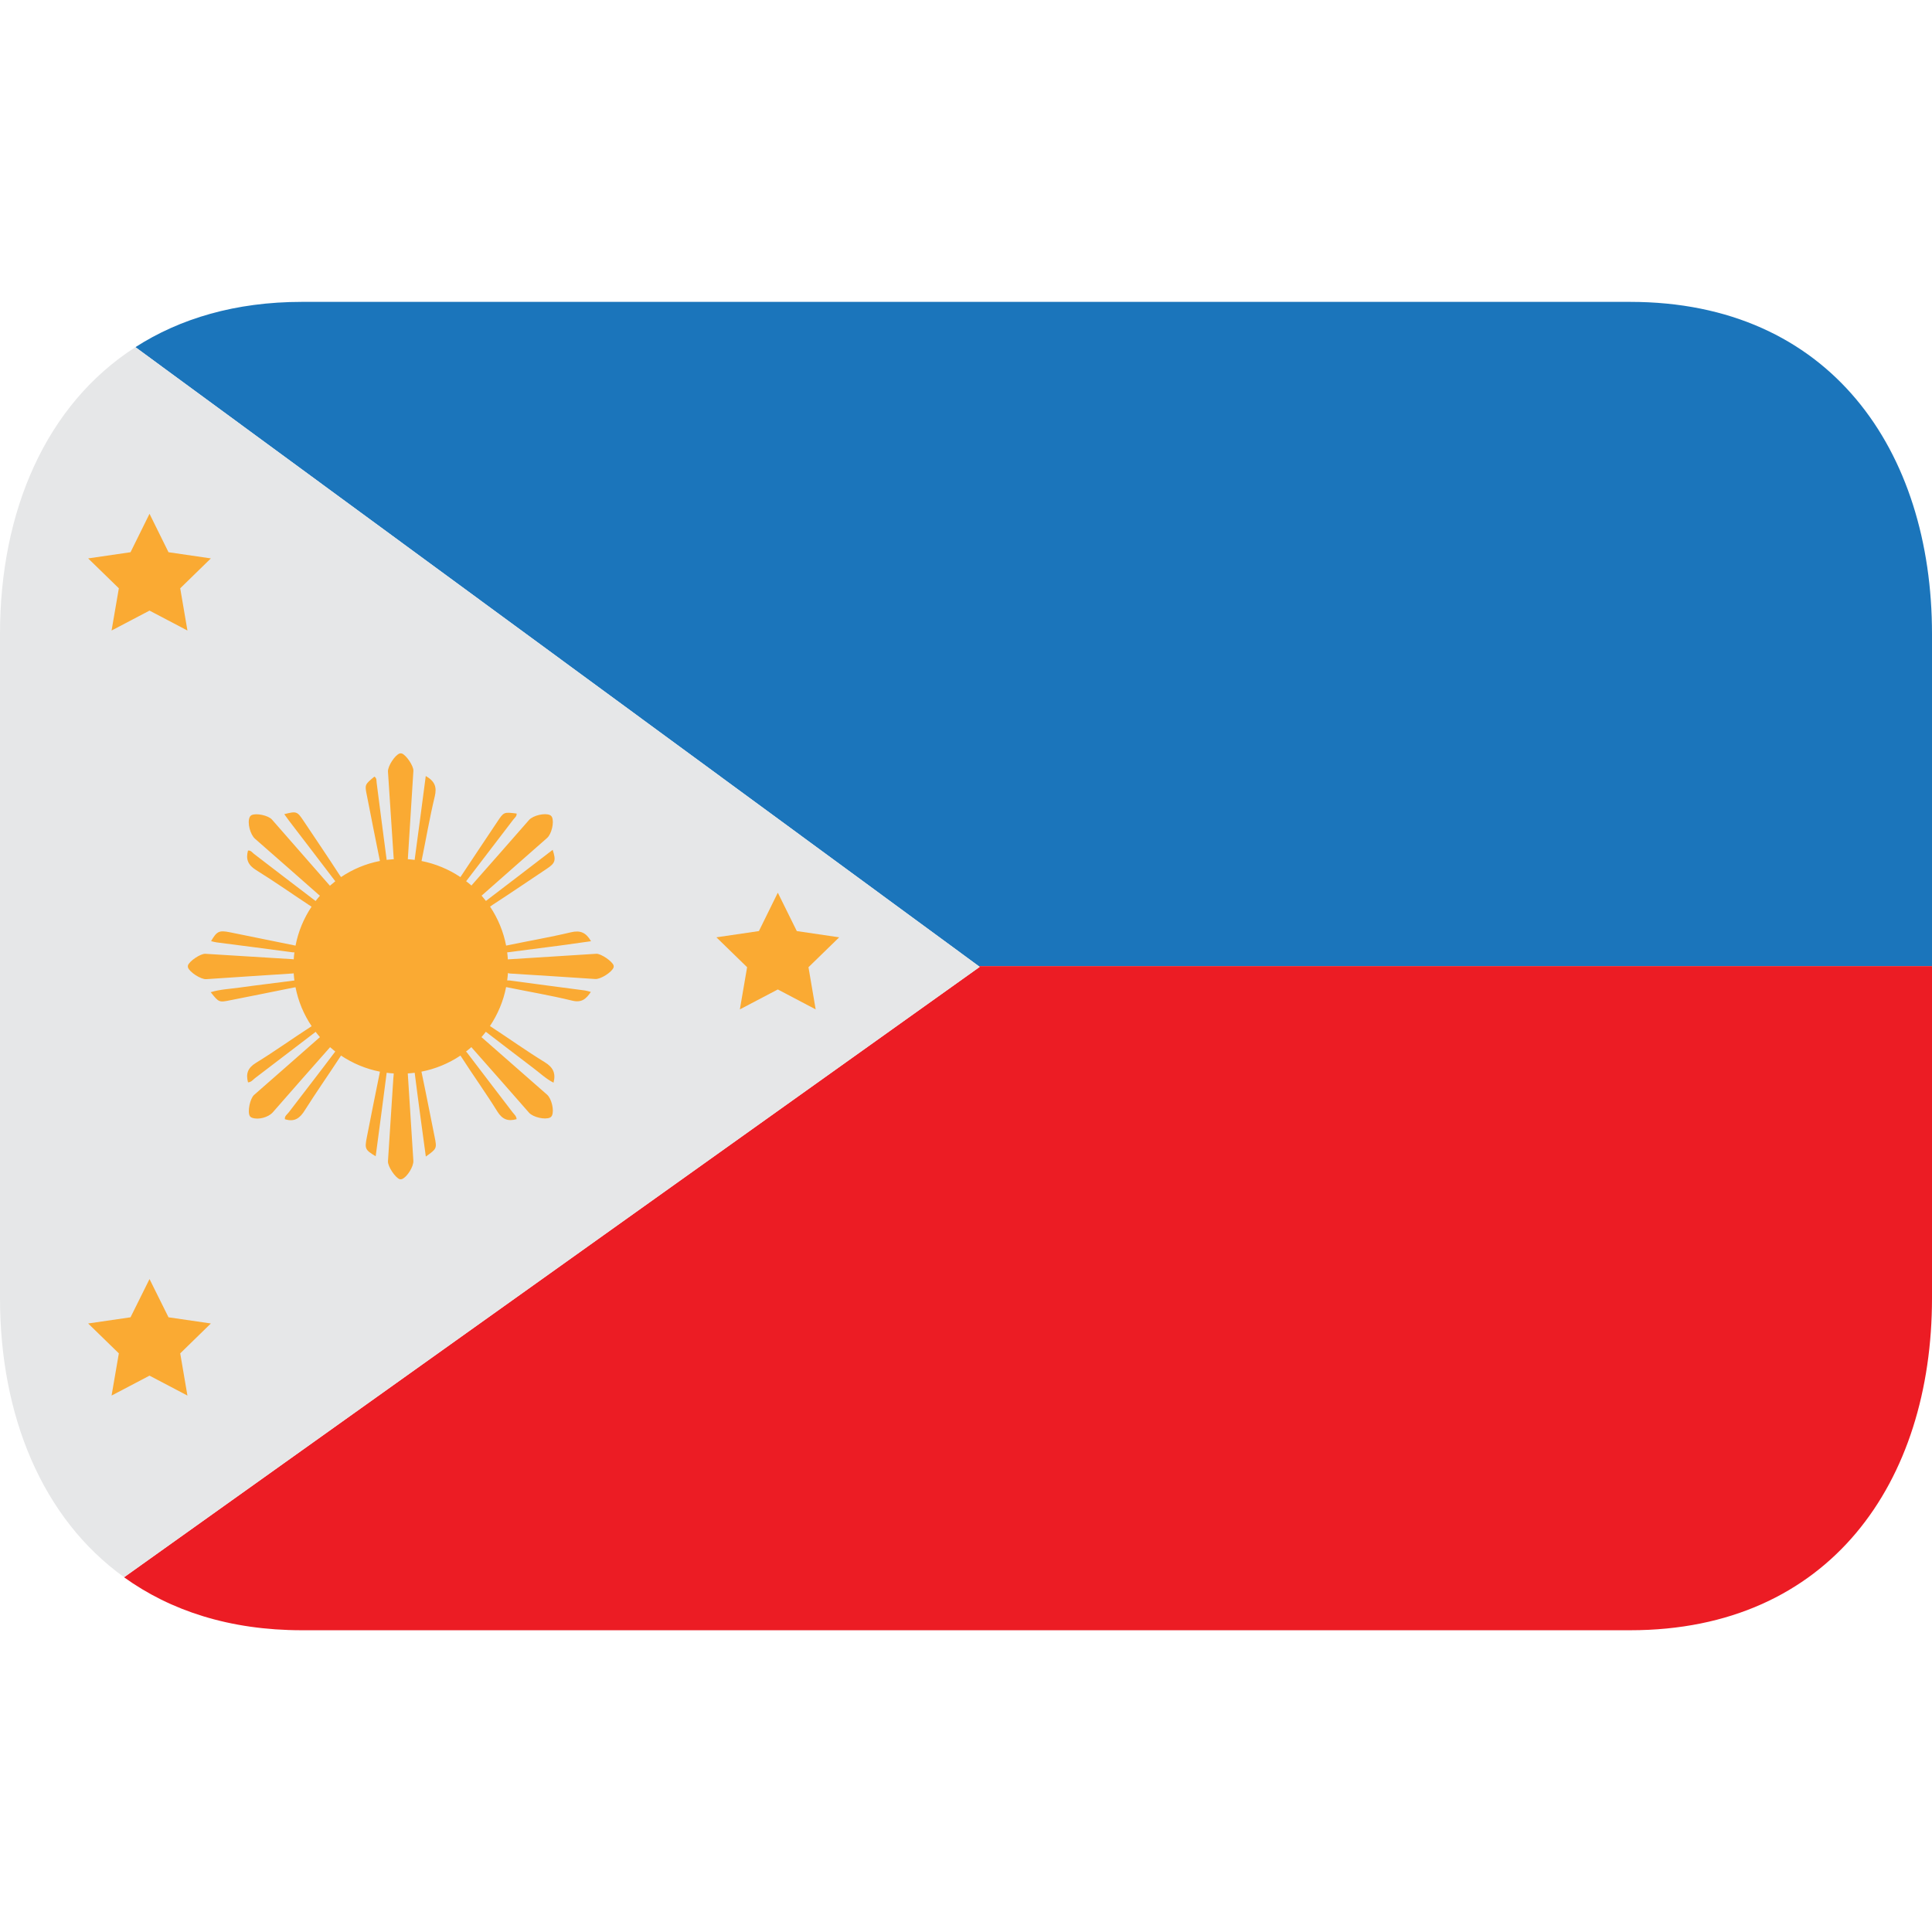
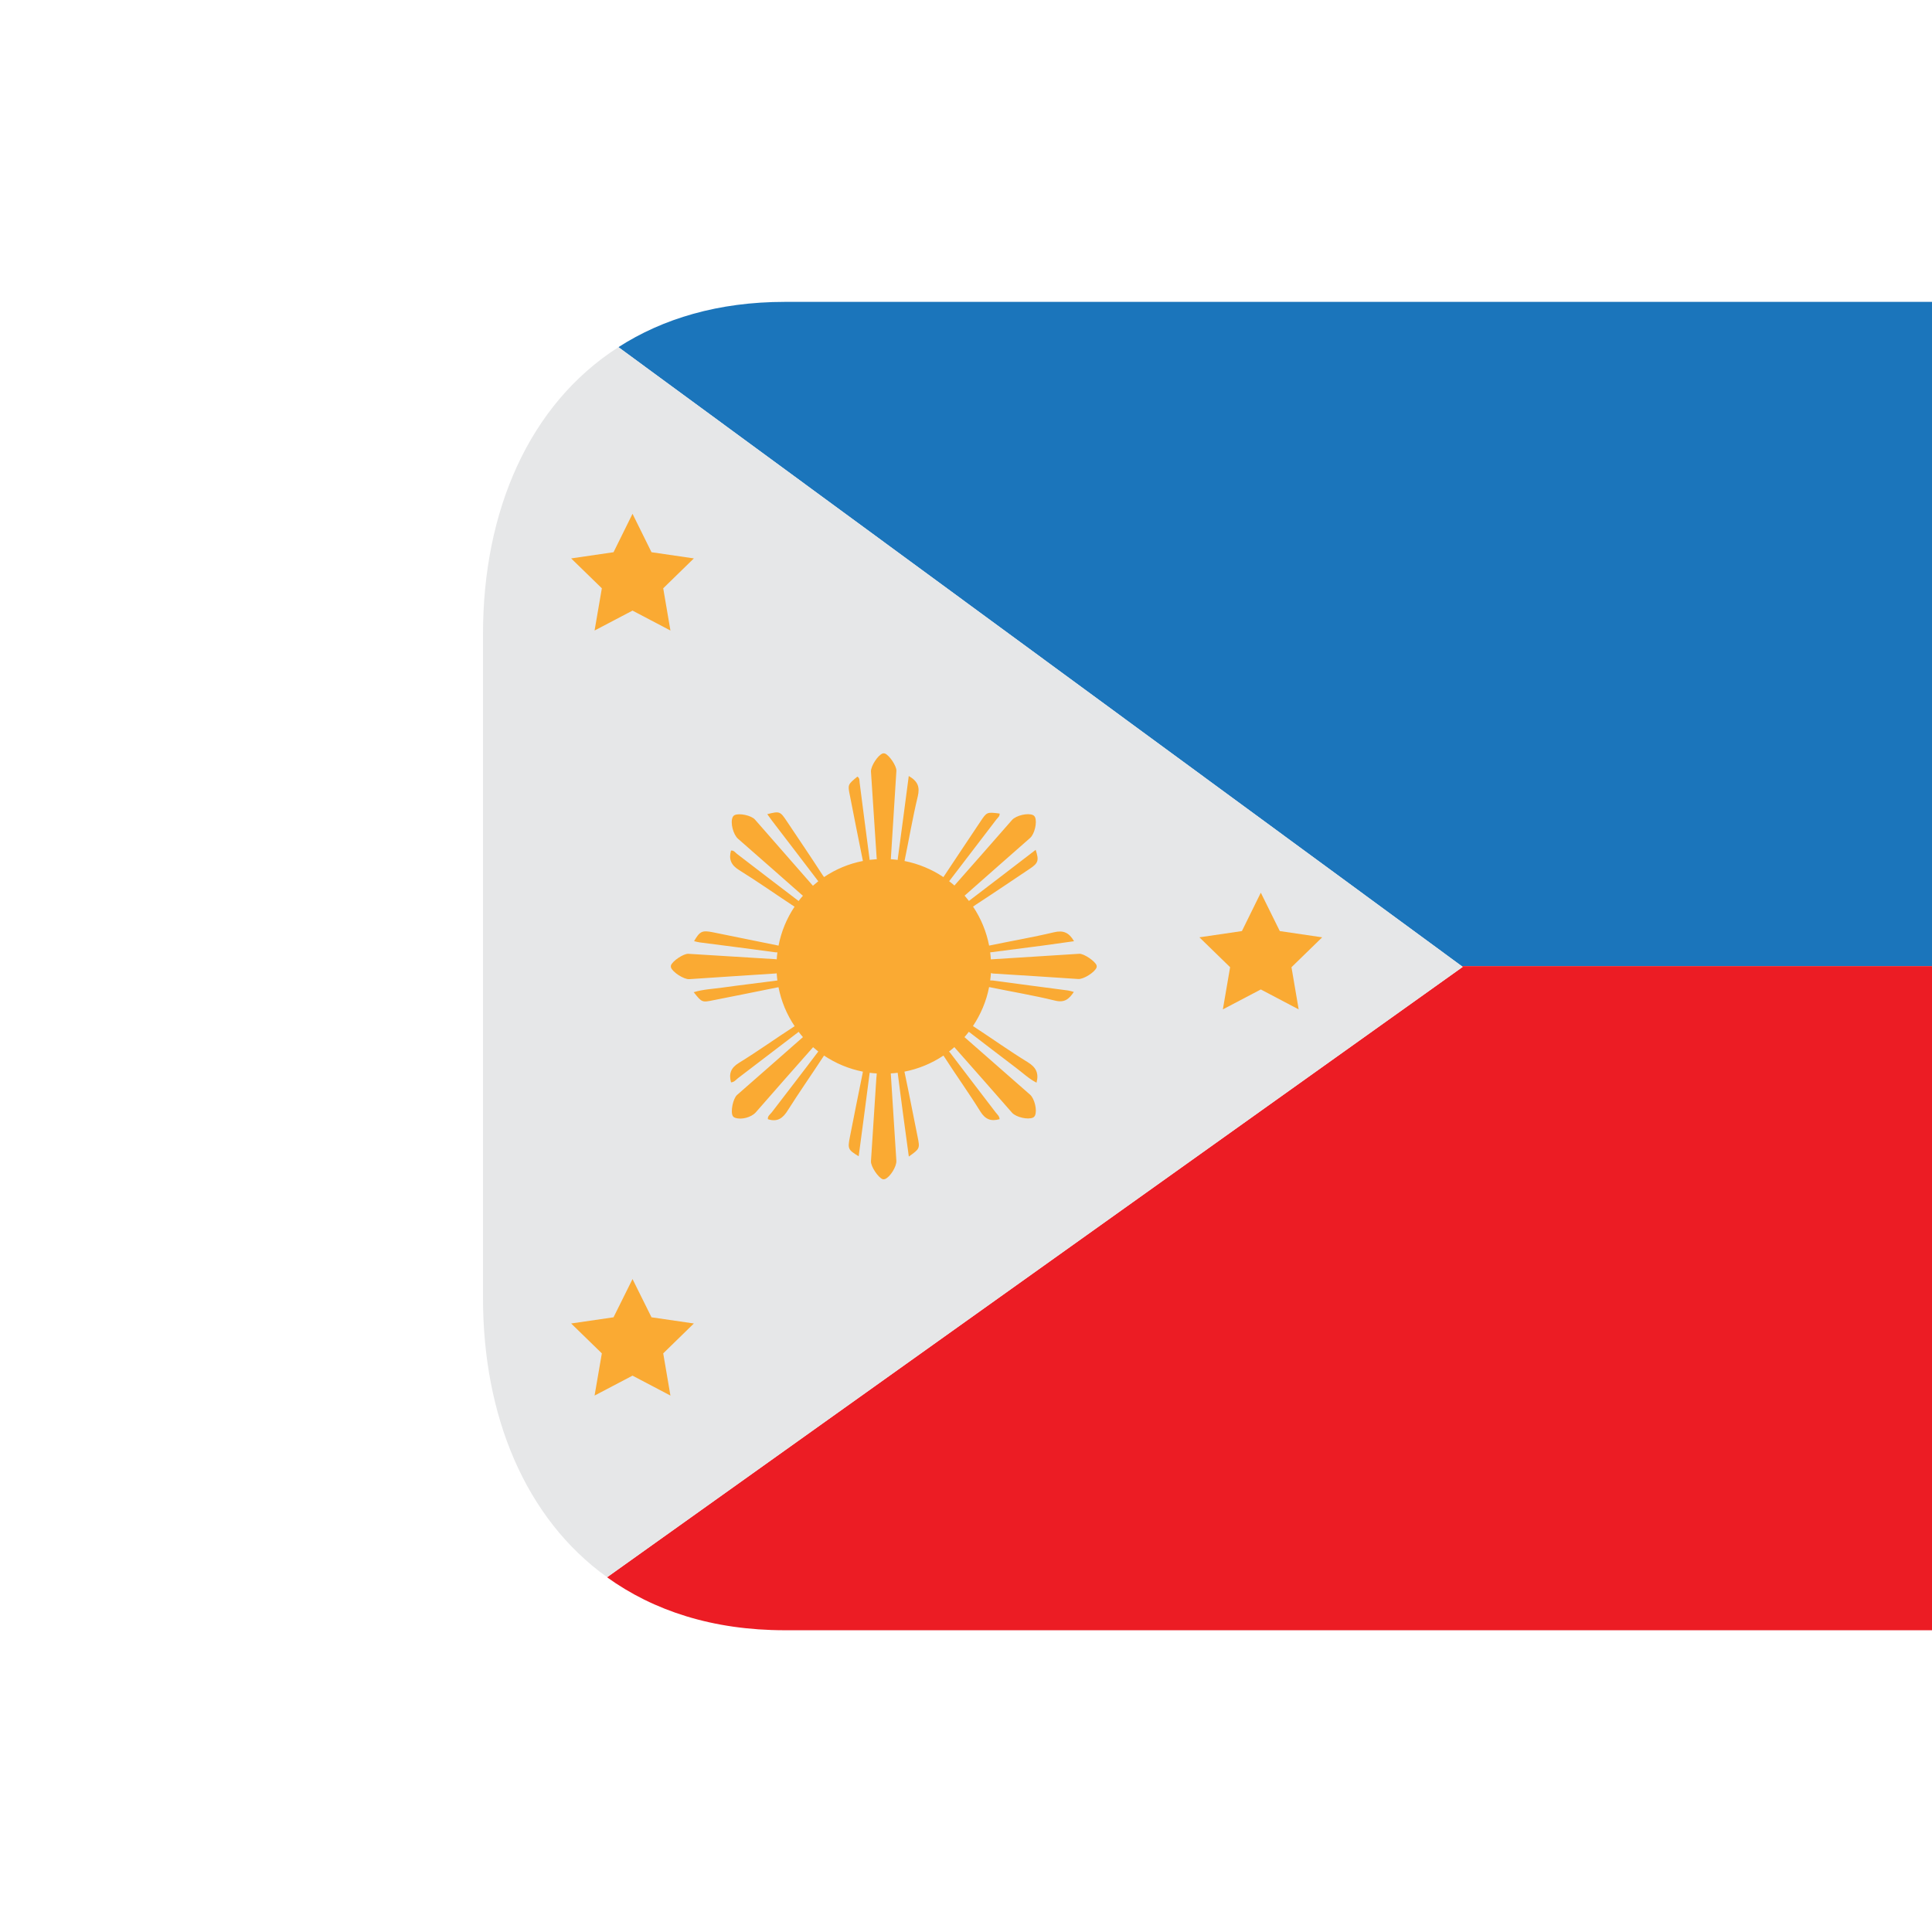
- <svg xmlns="http://www.w3.org/2000/svg" width="1em" height="1em" viewBox="0 0 64 64">
+ <svg xmlns="http://www.w3.org/2000/svg" viewBox="-16 0 64 64">
  <path fill="#ec1c24" d="M32.454 32.03L4.11 52.25c1.538 1.106 3.499 1.754 5.89 1.754h44c6.627 0 10-4.925 10-11v-11H32.416l.038.028" />
  <path fill="#1b75bb" d="M54 10H10c-2.201 0-4.04.552-5.514 1.5L32.416 32H64V21c0-6.075-3.373-11-10-11" />
  <path fill="#e6e7e8" d="M32.416 32L4.486 11.5C1.513 13.407 0 16.942 0 21v22c0 3.883 1.385 7.289 4.11 9.246l28.344-20.218z" />
  <path fill="#faaa33" fill-rule="evenodd" d="M20.327 31.982c-.043-.138-.422-.396-.574-.387c-.971.06-1.938.125-2.908.184l-.022.003c-.003-.079-.013-.157-.022-.235l.02-.001c.573-.075 1.146-.147 1.718-.222c.34-.046.682-.095 1.04-.145c-.168-.29-.358-.369-.665-.296c-.697.166-1.405.286-2.106.433l-.042.008a3.538 3.538 0 0 0-.532-1.291c.025-.019.054-.039.086-.06c.6-.39 1.194-.794 1.791-1.193c.284-.189.312-.273.197-.628c-.732.562-1.461 1.122-2.191 1.677a.049.049 0 0 0-.018.017l-.146-.177c.008-.006.014-.013.023-.019c.713-.632 1.432-1.26 2.147-1.891c.149-.13.241-.523.162-.692a.143.143 0 0 0-.068-.067c-.173-.079-.559.013-.692.163c-.631.717-1.256 1.437-1.89 2.15c-.007.007-.012.015-.017.022c-.059-.05-.115-.098-.178-.145c.007-.005.012-.013.018-.019c.515-.676 1.029-1.348 1.547-2.023c.045-.058.116-.106.109-.198c-.424-.054-.424-.054-.64.271c-.408.612-.817 1.221-1.222 1.834a3.56 3.56 0 0 0-1.288-.533l.002-.011c.146-.71.267-1.427.437-2.132c.073-.309.002-.5-.299-.673c-.123.933-.241 1.843-.365 2.751l-.001.028c-.076-.009-.151-.018-.229-.023c.002-.005.002-.012.002-.018c.061-.97.124-1.938.183-2.908c.011-.159-.239-.528-.384-.576a.126.126 0 0 0-.072 0c-.156.054-.398.424-.386.602c.061.952.127 1.904.188 2.855c0 .014.003.029.007.044a4.54 4.54 0 0 0-.24.023l-.002-.028c-.112-.841-.219-1.684-.328-2.525c-.01-.07.008-.156-.075-.204c-.323.266-.322.266-.247.631c.14.704.274 1.407.419 2.109c.005.018.007.036.011.054c-.469.09-.905.276-1.288.533a17.94 17.94 0 0 1-.057-.081c-.385-.595-.783-1.181-1.177-1.77c-.22-.33-.238-.336-.646-.233c.053.074.103.145.154.213c.51.669 1.026 1.337 1.536 2.01c-.059.048-.119.096-.178.148a5.188 5.188 0 0 0-.104-.118L9.01 27.15c-.119-.137-.52-.224-.675-.148a.143.143 0 0 0-.066.071c-.082.184.019.571.179.712c.71.623 1.423 1.246 2.13 1.872c.008.005.013.01.021.014c-.051.057-.1.117-.145.177l-.023-.019c-.675-.512-1.349-1.031-2.02-1.545c-.057-.045-.105-.122-.196-.107c-.079.289.003.481.27.646c.624.387 1.224.811 1.835 1.213c-.256.383-.44.82-.53 1.29c-.007-.002-.013-.002-.018-.005c-.718-.147-1.439-.291-2.157-.438c-.355-.071-.432-.037-.623.294c.064.015.121.032.18.04c.842.109 1.686.217 2.524.33l.057.001a2.53 2.53 0 0 0-.023.232c-.015-.003-.028-.006-.045-.006c-.959-.057-1.922-.121-2.881-.178c-.163-.01-.532.243-.578.384a.146.146 0 0 0 .002.072c.054.154.429.396.604.384c.95-.062 1.901-.128 2.855-.188c.014 0 .027-.003.042-.006c.005.08.013.159.023.239l-.026.002c-.601.081-1.199.148-1.799.233c-.313.044-.632.055-.947.152c.274.343.274.342.66.264c.695-.139 1.39-.275 2.082-.417a.955.955 0 0 1 .067-.012a3.5 3.5 0 0 0 .535 1.291c-.009.007-.018.011-.027.017c-.61.394-1.2.818-1.82 1.199c-.271.166-.337.36-.261.645c.107-.007.159-.082.225-.135c.668-.508 1.336-1.021 2-1.527l.013-.014c.048.062.094.12.145.177l-.011.009c-.723.639-1.447 1.271-2.171 1.906c-.134.117-.226.558-.142.699a.138.138 0 0 0 .078.058c.203.075.535-.013.684-.181c.63-.719 1.257-1.436 1.891-2.15c0-.003.003-.006.006-.008c.055.049.115.099.174.146l-.012.011c-.505.672-1.021 1.336-1.529 2c-.053.07-.147.127-.129.229c.319.104.501-.037.663-.301c.383-.606.796-1.193 1.188-1.795l.008-.012c.383.256.819.441 1.288.533c-.004.018-.006.039-.011.061c-.146.701-.281 1.406-.421 2.107c-.076.385-.063.42.292.635l.194-1.461c.057-.436.111-.87.17-1.305c.079.01.157.018.234.022c-.001.052-.008.104-.013.157c-.06.916-.12 1.834-.178 2.75c-.013.169.246.555.393.598a.13.13 0 0 0 .071-.006c.17-.064.389-.416.377-.607c-.061-.961-.124-1.922-.184-2.881v-.012c.076-.004.153-.012.229-.021l.001.016c.056.426.108.85.166 1.275l.201 1.484c.367-.26.369-.27.292-.649c-.145-.712-.28-1.423-.431-2.134a.136.136 0 0 0-.006-.029a3.552 3.552 0 0 0 1.291-.532a.194.194 0 0 1 .021.029c.392.612.817 1.202 1.2 1.819c.165.269.358.337.64.258c-.006-.105-.082-.16-.133-.228c-.504-.661-1.012-1.319-1.512-1.981c-.01-.012-.02-.021-.031-.031c.063-.048.119-.097.179-.147c.006.01.013.019.019.025c.634.714 1.262 1.433 1.891 2.149c.132.148.523.24.695.16a.145.145 0 0 0 .065-.069c.077-.173-.015-.56-.165-.691l-2.172-1.905c.051-.059.098-.115.144-.176c.003 0 .005 0 .005.002c.522.396 1.04.801 1.563 1.194c.221.166.422.36.675.489c.084-.318-.019-.512-.29-.678c-.61-.375-1.198-.794-1.797-1.186c-.006-.004-.011-.01-.018-.013c.256-.384.443-.819.534-1.289c.011 0 .017.003.026.004c.717.148 1.445.269 2.157.443c.317.079.467-.052.624-.287c-.074-.019-.132-.04-.192-.048c-.832-.11-1.664-.217-2.495-.331c-.025-.003-.056-.002-.084-.002c.01-.081.02-.162.025-.243a.672.672 0 0 0 .063.014c.945.056 1.887.121 2.83.182c.179.012.55-.227.607-.382a.121.121 0 0 0-.001-.068" />
  <path fill="#faaa33" d="m4.953 17.02l.629 1.273l1.403.205l-1.015.99l.239 1.399l-1.256-.66l-1.257.66l.241-1.399l-1.017-.99l1.404-.205zm0 25.35l.629 1.267l1.403.205l-1.015.99l.239 1.398l-1.256-.66l-1.257.66l.241-1.398l-1.017-.99l1.404-.205zm20.813-12.799l.629 1.272l1.404.207l-1.017.99l.238 1.397l-1.254-.66l-1.257.66l.24-1.397l-1.017-.99l1.408-.207z" />
</svg>
